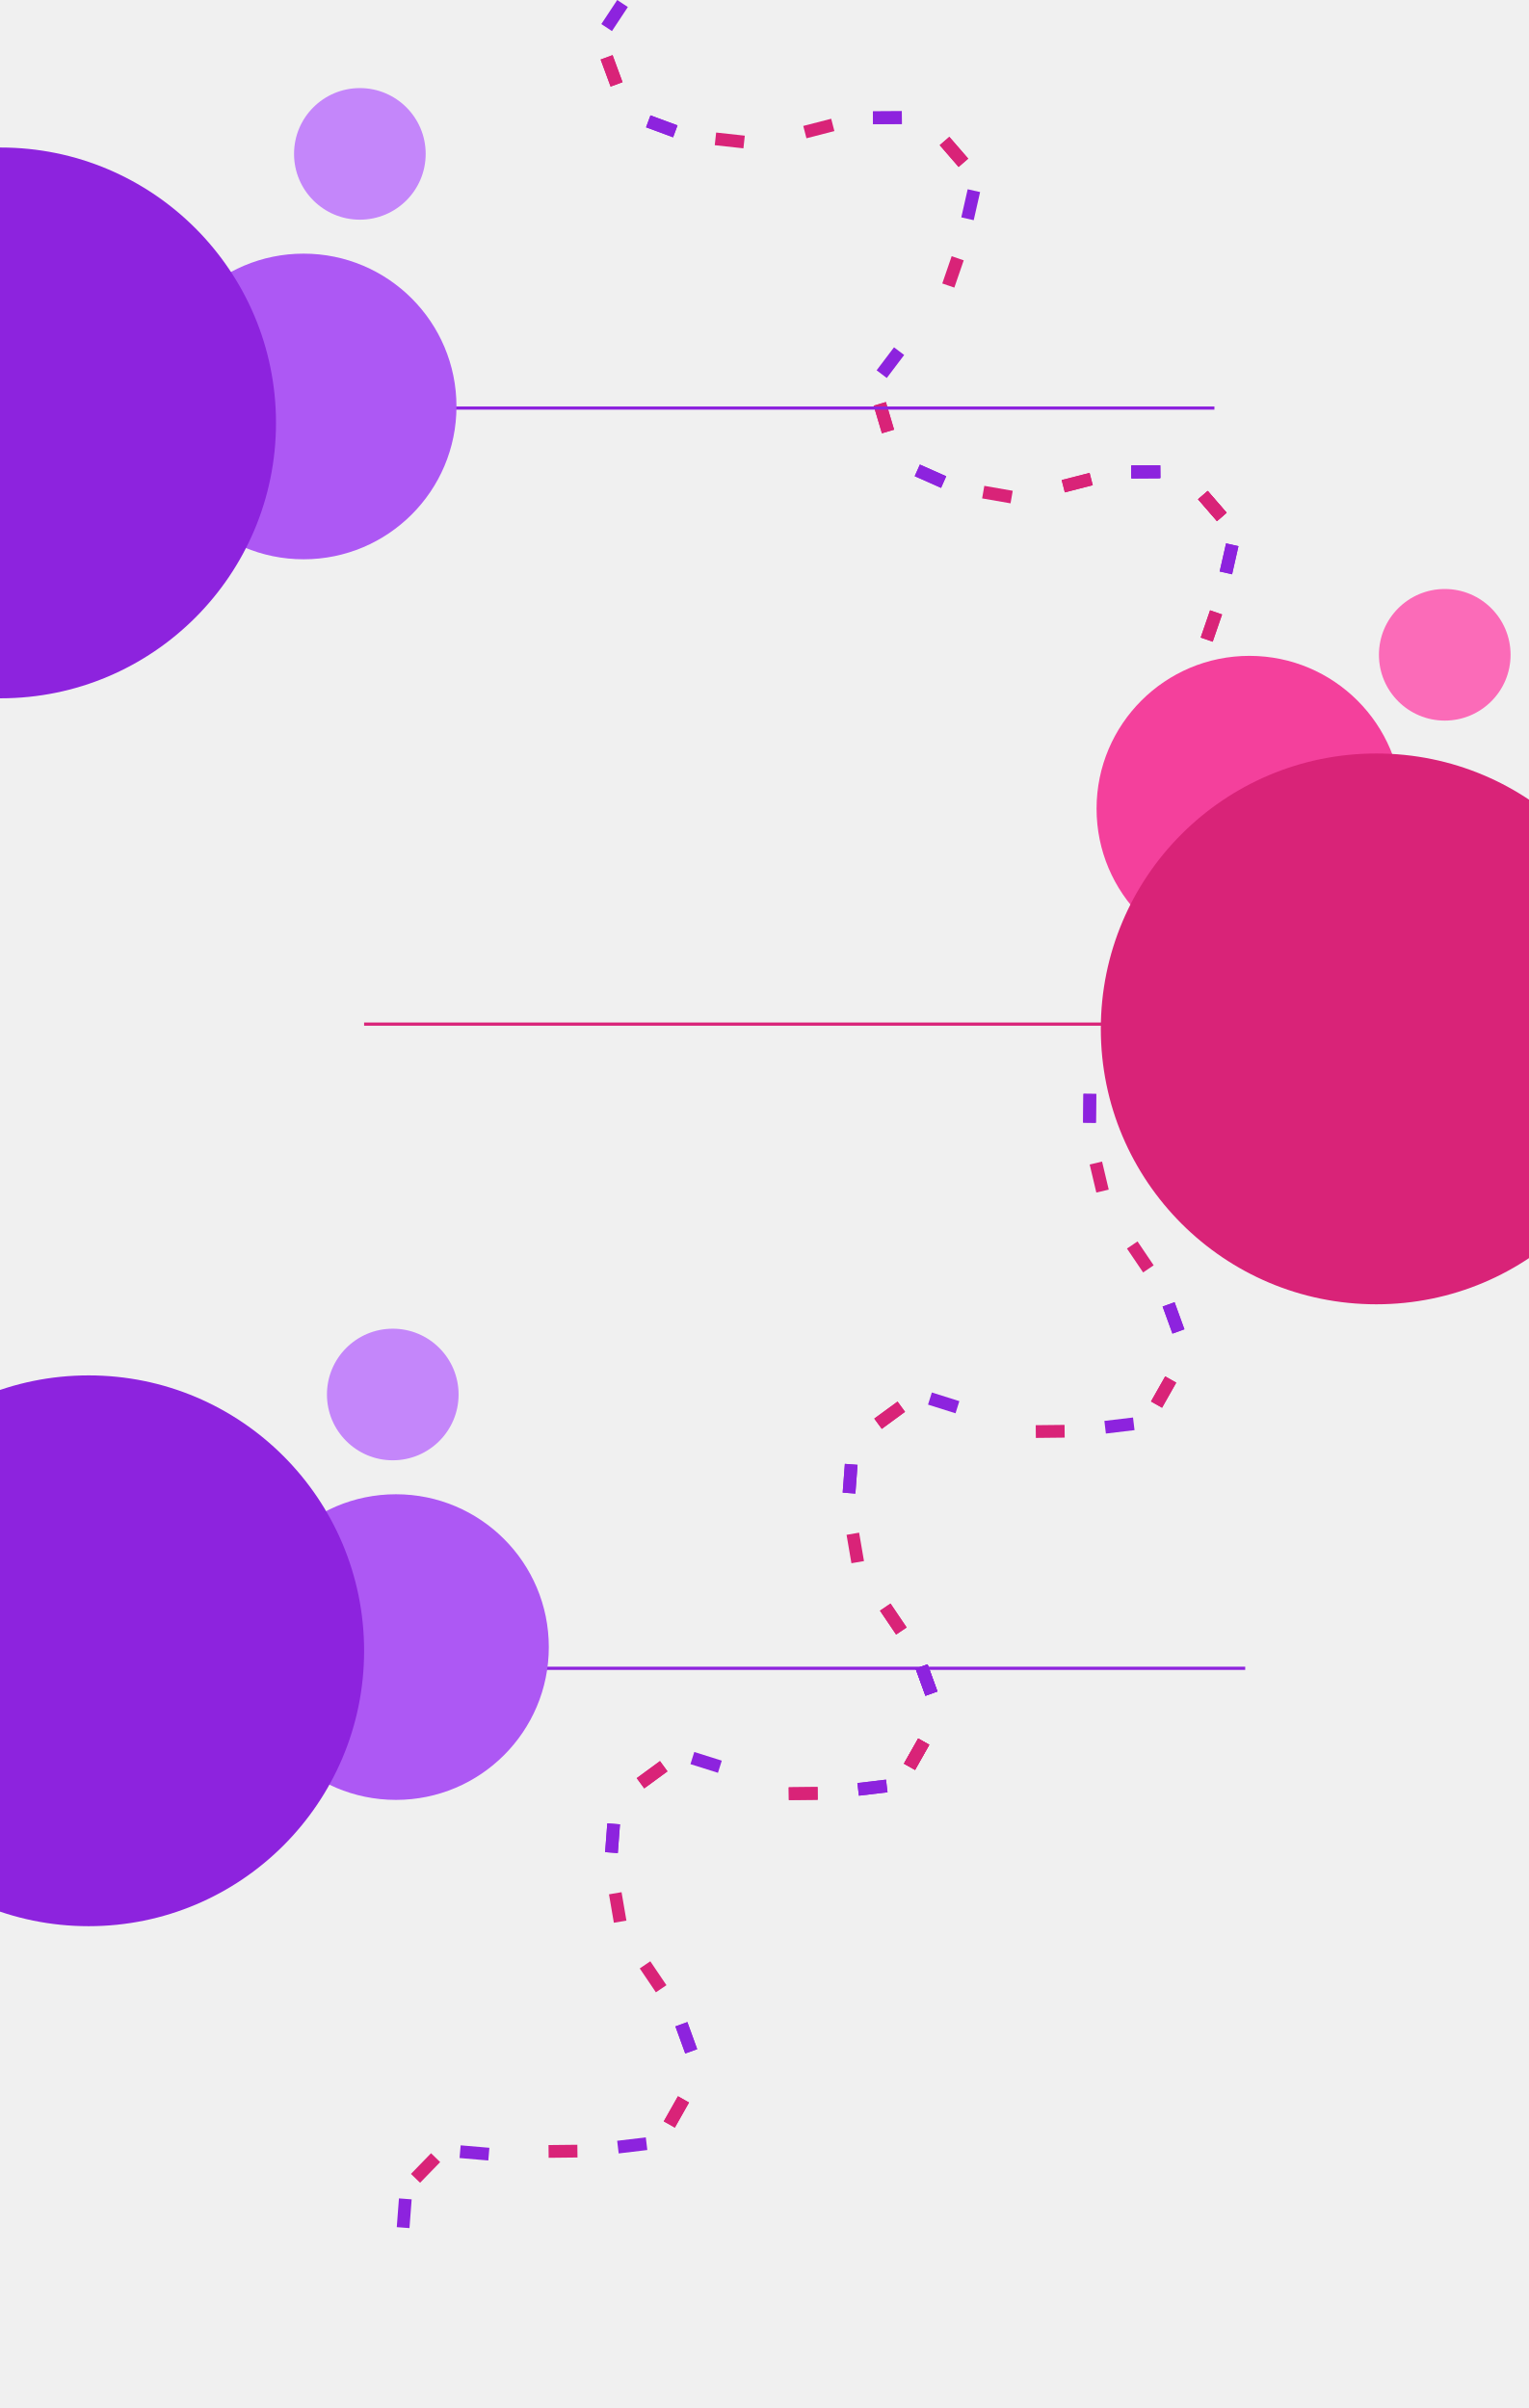
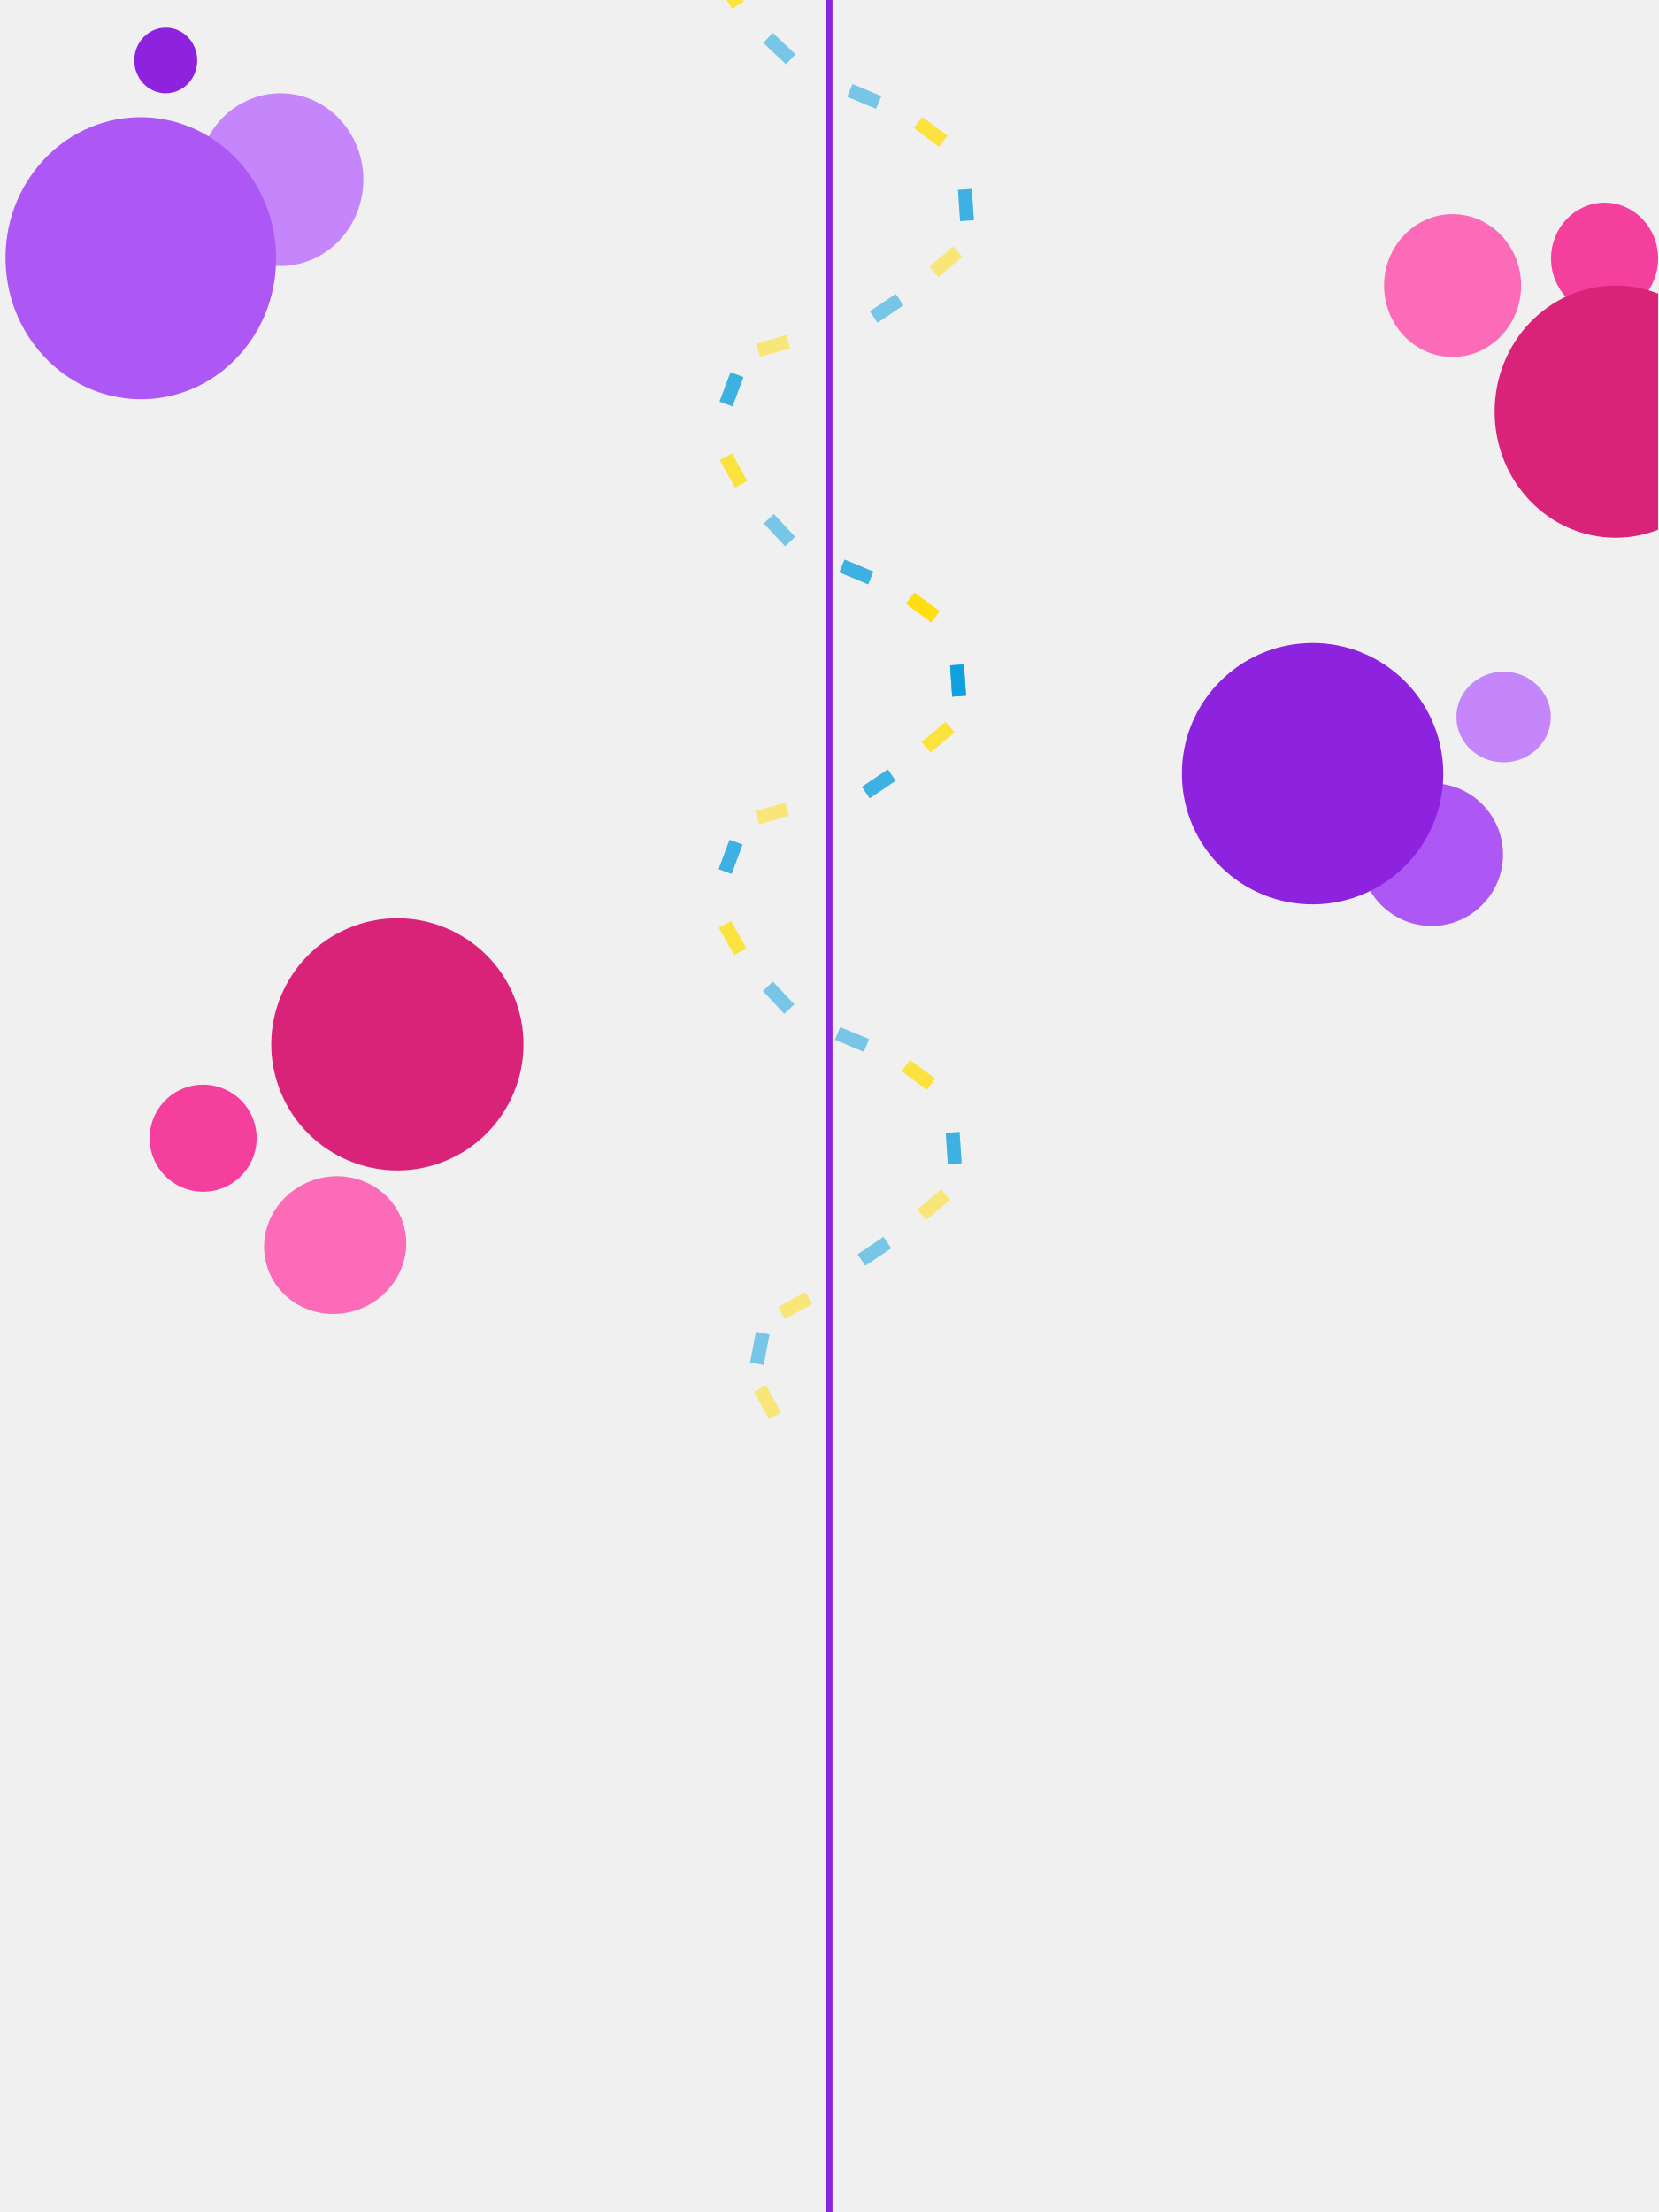
- <svg xmlns="http://www.w3.org/2000/svg" width="1440" height="2269" viewBox="0 0 1440 2269" fill="none">
-   <path d="M576.48 29.288L566.468 22.672L581.446 0.005L591.458 6.621L576.48 29.288Z" fill="#8D23DE" />
-   <path d="M673.315 136.815L674.62 124.886L701.627 127.839L700.322 139.768L673.315 136.815Z" fill="#D92378" />
-   <path d="M638.24 118.135L634.075 129.389L608.596 119.959L612.761 108.705L638.24 118.135Z" fill="#8D23DE" />
-   <path d="M565.812 56.102L577.071 51.951L586.468 77.442L575.209 81.593L565.812 56.102Z" fill="#D92378" />
-   <path d="M638.24 118.135L634.075 129.389L608.596 119.959L612.761 108.705L638.24 118.135Z" fill="#8D23DE" />
-   <path d="M565.812 56.102L577.071 51.951L586.468 77.442L575.209 81.593L565.812 56.102Z" fill="#D92378" />
-   <path d="M911.577 178.324L923.28 180.979L917.267 207.474L905.564 204.818L911.577 178.324Z" fill="#8D23DE" />
-   <path d="M783.02 111.898L786.01 123.52L759.699 130.289L756.709 118.668L783.02 111.898Z" fill="#D92378" />
-   <path d="M822.431 116.994L822.355 104.994L849.523 104.824L849.598 116.824L822.431 116.994Z" fill="#8D23DE" />
-   <path d="M912.094 149.47L903.024 157.328L885.234 136.794L894.304 128.937L912.094 149.47Z" fill="#D92378" />
-   <path d="M822.431 116.994L822.355 104.994L849.523 104.824L849.598 116.824L822.431 116.994Z" fill="#8D23DE" />
-   <path d="M912.094 149.47L903.024 157.328L885.234 136.794L894.304 128.937L912.094 149.47Z" fill="#D92378" />
-   <path d="M835.369 356.174L825.797 348.937L842.181 327.266L851.753 334.503L835.369 356.174Z" fill="#8D23DE" />
-   <path d="M925.195 469.623L927.253 457.801L954.018 462.46L951.96 474.282L925.195 469.623Z" fill="#D92378" />
-   <path d="M891.374 448.759L886.504 459.726L861.674 448.7L866.544 437.733L891.374 448.759Z" fill="#8D23DE" />
-   <path d="M823.023 382.258L834.523 378.829L842.285 404.864L830.786 408.293L823.023 382.258Z" fill="#D92378" />
-   <path d="M891.374 448.759L886.504 459.726L861.674 448.7L866.544 437.733L891.374 448.759Z" fill="#8D23DE" />
-   <path d="M823.023 382.258L834.523 378.829L842.285 404.864L830.786 408.293L823.023 382.258Z" fill="#D92378" />
-   <path d="M1079.43 680.645L1069.85 673.408L1086.24 651.737L1095.81 658.973L1079.43 680.645Z" fill="#8D23DE" />
-   <path d="M1169.25 794.094L1171.31 782.272L1198.07 786.931L1196.02 798.753L1169.25 794.094Z" fill="#D92378" />
-   <path d="M1135.43 773.229L1130.56 784.197L1105.73 773.171L1110.6 762.203L1135.43 773.229Z" fill="#8D23DE" />
-   <path d="M1067.08 706.729L1078.58 703.301L1086.34 729.336L1074.84 732.765L1067.08 706.729Z" fill="#D92378" />
-   <path d="M1135.43 773.229L1130.56 784.197L1105.73 773.171L1110.6 762.203L1135.43 773.229Z" fill="#8D23DE" />
-   <path d="M1067.08 706.729L1078.58 703.301L1086.34 729.336L1074.84 732.765L1067.08 706.729Z" fill="#D92378" />
-   <path d="M1356.1 1010.05L1345.18 1005.08L1356.44 980.353L1367.36 985.326L1356.1 1010.05Z" fill="#8D23DE" />
-   <path d="M1402.48 1076.66L1397.61 1087.63L1372.78 1076.6L1377.65 1065.63L1402.48 1076.66Z" fill="#8D23DE" />
-   <path d="M1342.83 1033.86L1353.59 1028.55L1365.61 1052.92L1354.84 1058.22L1342.83 1033.86Z" fill="#D92378" />
-   <path d="M896.504 241.408L907.851 245.313L899.01 271.002L887.663 267.097L896.504 241.408Z" fill="#D92378" />
-   <path d="M1154.98 511.991L1166.68 514.646L1160.67 541.141L1148.97 538.485L1154.98 511.991Z" fill="#8D23DE" />
-   <path d="M1026.42 445.565L1029.41 457.187L1003.1 463.956L1000.11 452.335L1026.42 445.565Z" fill="#D92378" />
-   <path d="M1065.83 450.662L1065.76 438.662L1092.92 438.492L1093 450.492L1065.83 450.662Z" fill="#8D23DE" />
-   <path d="M1155.49 483.138L1146.43 490.996L1128.64 470.462L1137.7 462.605L1155.49 483.138Z" fill="#D92378" />
-   <path d="M1065.83 450.662L1065.76 438.662L1092.92 438.492L1093 450.492L1065.83 450.662Z" fill="#8D23DE" />
-   <path d="M1155.49 483.138L1146.43 490.996L1128.64 470.462L1137.7 462.605L1155.49 483.138Z" fill="#D92378" />
-   <path d="M1139.91 575.076L1151.25 578.981L1142.41 604.67L1131.06 600.765L1139.91 575.076Z" fill="#D92378" />
-   <path d="M1154.98 511.991L1166.68 514.646L1160.67 541.141L1148.97 538.485L1154.98 511.991Z" fill="#8D23DE" />
-   <path d="M1026.42 445.565L1029.41 457.187L1003.1 463.956L1000.11 452.335L1026.42 445.565Z" fill="#D92378" />
-   <path d="M1065.83 450.662L1065.76 438.662L1092.92 438.492L1093 450.492L1065.83 450.662Z" fill="#8D23DE" />
-   <path d="M1155.49 483.138L1146.43 490.996L1128.64 470.462L1137.7 462.605L1155.49 483.138Z" fill="#D92378" />
-   <path d="M1065.83 450.662L1065.76 438.662L1092.92 438.492L1093 450.492L1065.83 450.662Z" fill="#8D23DE" />
-   <path d="M1155.49 483.138L1146.43 490.996L1128.64 470.462L1137.7 462.605L1155.49 483.138Z" fill="#D92378" />
-   <path d="M1139.91 575.076L1151.25 578.981L1142.41 604.67L1131.06 600.765L1139.91 575.076Z" fill="#D92378" />
-   <path d="M1396.62 838.247L1408.33 840.903L1402.31 867.398L1390.61 864.742L1396.62 838.247Z" fill="#8D23DE" />
-   <path d="M1268.07 771.822L1271.06 783.444L1244.75 790.213L1241.76 778.592L1268.07 771.822Z" fill="#D92378" />
-   <path d="M1307.48 776.919L1307.4 764.919L1334.57 764.749L1334.64 776.748L1307.48 776.919Z" fill="#8D23DE" />
-   <path d="M1397.14 809.395L1388.07 817.252L1370.28 796.719L1379.35 788.861L1397.14 809.395Z" fill="#D92378" />
-   <path d="M1307.48 776.919L1307.4 764.919L1334.57 764.749L1334.64 776.748L1307.48 776.919Z" fill="#8D23DE" />
-   <path d="M1397.14 809.395L1388.07 817.252L1370.28 796.719L1379.35 788.861L1397.14 809.395Z" fill="#D92378" />
-   <path d="M1381.55 901.333L1392.9 905.238L1384.06 930.927L1372.71 927.022L1381.55 901.333Z" fill="#D92378" />
-   <path d="M1095.32 969.994L1098.19 958.343L1124.57 964.849L1121.7 976.5L1095.32 969.994Z" fill="#8D23DE" />
-   <path d="M1026.51 1097.29L1038.18 1094.52L1044.46 1120.95L1032.78 1123.72L1026.51 1097.29Z" fill="#D92378" />
-   <path d="M1032.34 1057.98L1020.34 1057.83L1020.67 1030.67L1032.67 1030.81L1032.34 1057.98Z" fill="#8D23DE" />
-   <path d="M1066.48 968.939L1074.17 978.153L1053.31 995.557L1045.62 986.343L1066.48 968.939Z" fill="#D92378" />
-   <path d="M1032.34 1057.98L1020.34 1057.83L1020.67 1030.67L1032.67 1030.81L1032.34 1057.98Z" fill="#8D23DE" />
-   <path d="M1066.48 968.939L1074.17 978.153L1053.31 995.557L1045.62 986.343L1066.48 968.939Z" fill="#D92378" />
-   <path d="M1067.33 1335.67L1068.76 1347.58L1041.78 1350.81L1040.36 1338.89L1067.33 1335.67Z" fill="#8D23DE" />
-   <path d="M1086.78 1192.28L1076.84 1198.99L1061.63 1176.48L1071.58 1169.76L1086.78 1192.28Z" fill="#D92378" />
-   <path d="M1095.2 1231.12L1106.48 1227.02L1115.76 1252.55L1104.48 1256.65L1095.2 1231.12Z" fill="#8D23DE" />
-   <path d="M1094.69 1326.48L1084.24 1320.57L1097.62 1296.92L1108.06 1302.83L1094.69 1326.48Z" fill="#D92378" />
-   <path d="M1095.2 1231.12L1106.48 1227.02L1115.76 1252.55L1104.48 1256.65L1095.2 1231.12Z" fill="#8D23DE" />
-   <path d="M1094.69 1326.48L1084.24 1320.57L1097.62 1296.92L1108.06 1302.83L1094.69 1326.48Z" fill="#D92378" />
-   <path d="M874.222 1323.54L877.829 1312.1L903.741 1320.26L900.135 1331.71L874.222 1323.54Z" fill="#8D23DE" />
-   <path d="M797.481 1446.22L809.309 1444.19L813.898 1470.97L802.071 1473L797.481 1446.22Z" fill="#D92378" />
-   <path d="M805.791 1407.36L793.825 1406.45L795.883 1379.36L807.848 1380.27L805.791 1407.36Z" fill="#8D23DE" />
-   <path d="M845.508 1320.66L852.596 1330.34L830.674 1346.39L823.586 1336.71L845.508 1320.66Z" fill="#D92378" />
-   <path d="M805.791 1407.36L793.825 1406.45L795.883 1379.36L807.848 1380.27L805.791 1407.36Z" fill="#8D23DE" />
-   <path d="M845.508 1320.66L852.596 1330.34L830.674 1346.39L823.586 1336.71L845.508 1320.66Z" fill="#D92378" />
-   <path d="M650.427 1662.3L654.033 1650.86L679.945 1659.02L676.339 1670.47L650.427 1662.3Z" fill="#8D23DE" />
-   <path d="M573.685 1784.98L585.513 1782.96L590.103 1809.73L578.275 1811.76L573.685 1784.98Z" fill="#D92378" />
-   <path d="M581.995 1746.12L570.029 1745.21L572.087 1718.12L584.052 1719.03L581.995 1746.12Z" fill="#8D23DE" />
-   <path d="M621.712 1659.42L628.8 1669.11L606.878 1685.15L599.79 1675.47L621.712 1659.42Z" fill="#D92378" />
-   <path d="M581.995 1746.12L570.029 1745.21L572.087 1718.12L584.052 1719.03L581.995 1746.12Z" fill="#8D23DE" />
-   <path d="M621.712 1659.42L628.8 1669.11L606.878 1685.15L599.79 1675.47L621.712 1659.42Z" fill="#D92378" />
-   <path d="M432.925 2033.45L433.946 2021.5L461.015 2023.81L459.994 2035.77L432.925 2033.45Z" fill="#8D23DE" />
-   <path d="M385.735 2099.48L373.77 2098.58L375.827 2071.49L387.793 2072.39L385.735 2099.48Z" fill="#8D23DE" />
-   <path d="M406.045 2028.93L414.656 2037.29L395.733 2056.78L387.122 2048.43L406.045 2028.93Z" fill="#D92378" />
-   <path d="M1002.85 1342.63L1002.97 1354.63L975.808 1354.92L975.68 1342.92L1002.85 1342.63Z" fill="#D92378" />
-   <path d="M834.653 1676.9L836.077 1688.82L809.101 1692.04L807.677 1680.12L834.653 1676.9Z" fill="#8D23DE" />
-   <path d="M854.102 1533.51L844.157 1540.22L828.954 1517.71L838.899 1510.99L854.102 1533.51Z" fill="#D92378" />
-   <path d="M862.523 1572.35L873.802 1568.25L883.076 1593.79L871.797 1597.88L862.523 1572.35Z" fill="#8D23DE" />
-   <path d="M862.008 1667.71L851.563 1661.8L864.938 1638.15L875.383 1644.06L862.008 1667.71Z" fill="#D92378" />
-   <path d="M862.523 1572.35L873.802 1568.25L883.076 1593.79L871.797 1597.88L862.523 1572.35Z" fill="#8D23DE" />
-   <path d="M862.008 1667.71L851.563 1661.8L864.938 1638.15L875.383 1644.06L862.008 1667.71Z" fill="#D92378" />
-   <path d="M770.168 1683.86L770.296 1695.86L743.129 1696.15L743.001 1684.15L770.168 1683.86Z" fill="#D92378" />
-   <path d="M834.653 1676.9L836.077 1688.82L809.101 1692.04L807.677 1680.12L834.653 1676.9Z" fill="#8D23DE" />
-   <path d="M854.102 1533.51L844.157 1540.22L828.954 1517.71L838.899 1510.99L854.102 1533.51Z" fill="#D92378" />
-   <path d="M862.523 1572.35L873.802 1568.25L883.076 1593.79L871.797 1597.88L862.523 1572.35Z" fill="#8D23DE" />
-   <path d="M862.008 1667.71L851.563 1661.8L864.938 1638.15L875.383 1644.06L862.008 1667.71Z" fill="#D92378" />
-   <path d="M862.523 1572.35L873.802 1568.25L883.076 1593.79L871.797 1597.88L862.523 1572.35Z" fill="#8D23DE" />
-   <path d="M862.008 1667.71L851.563 1661.8L864.938 1638.15L875.383 1644.06L862.008 1667.71Z" fill="#D92378" />
-   <path d="M770.168 1683.86L770.296 1695.86L743.129 1696.15L743.001 1684.15L770.168 1683.86Z" fill="#D92378" />
-   <path d="M608.366 2013.99L609.79 2025.91L582.814 2029.13L581.39 2017.21L608.366 2013.99Z" fill="#8D23DE" />
-   <path d="M627.816 1870.6L617.871 1877.32L602.667 1854.8L612.612 1848.08L627.816 1870.6Z" fill="#D92378" />
-   <path d="M636.236 1909.44L647.515 1905.34L656.79 1930.88L645.51 1934.97L636.236 1909.44Z" fill="#8D23DE" />
-   <path d="M635.721 2004.8L625.276 1998.89L638.652 1975.24L649.097 1981.15L635.721 2004.8Z" fill="#D92378" />
-   <path d="M636.236 1909.44L647.515 1905.34L656.79 1930.88L645.51 1934.97L636.236 1909.44Z" fill="#8D23DE" />
-   <path d="M635.721 2004.8L625.276 1998.89L638.652 1975.24L649.097 1981.15L635.721 2004.8Z" fill="#D92378" />
-   <path d="M543.881 2020.95L544.009 2032.95L516.842 2033.24L516.714 2021.24L543.881 2020.95Z" fill="#D92378" />
-   <line x1="411" y1="384.5" x2="1144.01" y2="384.5" stroke="#8D23DE" stroke-width="3" />
-   <line x1="466.971" y1="1572" x2="1173.03" y2="1572" stroke="#8D23DE" stroke-width="3" />
-   <line x1="343" y1="965" x2="1052" y2="965" stroke="#D92378" stroke-width="3" />
-   <circle cx="286" cy="383" r="144" fill="#AD58F4" />
-   <circle cx="373" cy="1552" r="144" fill="#AD58F4" />
-   <circle cx="339" cy="145" r="62" fill="#C486FA" />
-   <circle cx="370" cy="1314" r="62" fill="#C486FA" />
-   <circle cx="0.5" cy="398.5" r="259.5" fill="#8D23DE" />
-   <circle cx="83.5" cy="1555.5" r="259.5" fill="#8D23DE" />
-   <circle cx="1177" cy="762" r="144" fill="#F4409C" />
-   <path d="M1423 617C1423 651.242 1395.24 679 1361 679C1326.76 679 1299 651.242 1299 617C1299 582.758 1326.76 555 1361 555C1395.24 555 1423 582.758 1423 617Z" fill="#FB6BB8" />
-   <circle cx="1296.5" cy="969.5" r="259.5" fill="#D92378" />
+ <svg xmlns="http://www.w3.org/2000/svg" width="1440" height="1921" viewBox="0 0 1440 1921" fill="none">
+   <g clip-path="url(#clip0_522_2)">
+     <path d="M662.852 37.211L671.082 28.478L690.853 47.111L682.623 55.844L662.852 37.211Z" fill="#009CDE" fill-opacity="0.5" />
+     <path d="M646.119 1.167L636.013 7.637L621.364 -15.244L631.47 -21.714L646.119 1.167Z" fill="#FFDE00" fill-opacity="0.5" />
+     <path d="M646.119 1.167L636.013 7.637L621.364 -15.244L631.47 -21.714L646.119 1.167Z" fill="#FFDE00" fill-opacity="0.5" />
+     <path d="M827.967 213.927L835.705 223.099L814.94 240.618L807.202 231.446L827.967 213.927Z" fill="#FFDE00" fill-opacity="0.5" />
+     <path d="M765.412 83.444L760.794 94.519L735.718 84.065L740.336 72.989L765.412 83.444Z" fill="#009CDE" fill-opacity="0.5" />
+     <path d="M793.79 111.261L800.962 101.64L822.744 117.877L815.572 127.498L793.79 111.261Z" fill="#FFDE00" fill-opacity="0.5" />
+     <path d="M845.769 191.213L833.796 192.018L831.974 164.911L843.947 164.106L845.769 191.213Z" fill="#009CDE" fill-opacity="0.5" />
+     <path d="M793.79 111.261L800.962 101.64L822.744 117.877L815.572 127.498L793.79 111.261Z" fill="#FFDE00" fill-opacity="0.5" />
+     <path d="M845.769 191.213L833.796 192.018L831.974 164.911L843.947 164.106L845.769 191.213Z" fill="#009CDE" fill-opacity="0.5" />
+     <path d="M659.97 309.923L656.692 298.379L682.827 290.96L686.105 302.504L659.97 309.923Z" fill="#FFDE00" fill-opacity="0.5" />
+     <path d="M663.278 454.589L672.045 446.395L690.596 466.244L681.829 474.438L663.278 454.589Z" fill="#009CDE" fill-opacity="0.5" />
+     <path d="M648.864 417.557L638.368 423.374L625.199 399.611L635.695 393.794L648.864 417.557Z" fill="#FFDE00" fill-opacity="0.5" />
+     <path d="M634.398 323.297L645.641 327.491L636.145 352.946L624.902 348.751L634.398 323.297Z" fill="#009CDE" fill-opacity="0.5" />
+     <path d="M648.864 417.557L638.368 423.374L625.199 399.611L635.695 393.794L648.864 417.557Z" fill="#FFDE00" fill-opacity="0.5" />
+     <path d="M634.398 323.297L645.641 327.491L636.145 352.946L624.902 348.751L634.398 323.297Z" fill="#009CDE" fill-opacity="0.5" />
+     <path d="M659.178 715.933L655.901 704.389L682.036 696.97L685.313 708.513L659.178 715.933Z" fill="#FFDE00" fill-opacity="0.5" />
+     <path d="M662.487 860.599L671.254 852.405L689.805 872.254L681.038 880.448L662.487 860.599Z" fill="#009CDE" fill-opacity="0.5" />
+     <path d="M648.072 823.568L637.576 829.385L624.407 805.622L634.903 799.805L648.072 823.568Z" fill="#FFDE00" fill-opacity="0.5" />
+     <path d="M633.606 729.308L644.849 733.502L635.353 758.956L624.11 754.762L633.606 729.308Z" fill="#009CDE" fill-opacity="0.5" />
+     <path d="M648.072 823.568L637.576 829.385L624.407 805.622L634.903 799.805L648.072 823.568Z" fill="#FFDE00" fill-opacity="0.5" />
+     <path d="M633.606 729.308L644.849 733.502L635.353 758.956L624.11 754.762L633.606 729.308Z" fill="#009CDE" fill-opacity="0.5" />
+     <path d="M681.444 1145.54L675.726 1134.99L699.611 1122.05L705.329 1132.6L681.444 1145.54Z" fill="#FFDE00" fill-opacity="0.5" />
+     <path d="M678.309 1226.64L667.813 1232.46L654.644 1208.7L665.14 1202.88L678.309 1226.64Z" fill="#FFDE00" fill-opacity="0.5" />
+     <path d="M656.503 1156.54L668.29 1158.79L663.194 1185.47L651.407 1183.22L656.503 1156.54Z" fill="#009CDE" fill-opacity="0.5" />
+     <path d="M777.921 255.184L784.622 265.139L762.085 280.311L755.384 270.356L777.921 255.184Z" fill="#009CDE" fill-opacity="0.5" />
+     <path d="M821.111 626.88L828.849 636.052L808.084 653.571L800.346 644.399L821.111 626.88Z" fill="#FFDE00" fill-opacity="0.5" />
+     <path d="M758.555 496.397L753.937 507.473L728.861 497.018L733.479 485.942L758.555 496.397Z" fill="#009CDE" fill-opacity="0.5" />
+     <path d="M786.933 524.215L794.105 514.594L815.887 530.831L808.715 540.452L786.933 524.215Z" fill="#FFDE00" fill-opacity="0.5" />
+     <path d="M838.912 604.168L826.939 604.973L825.117 577.866L837.09 577.061L838.912 604.168Z" fill="#009CDE" fill-opacity="0.5" />
+     <path d="M786.933 524.215L794.105 514.594L815.887 530.831L808.715 540.452L786.933 524.215Z" fill="#FFDE00" fill-opacity="0.5" />
+     <path d="M838.912 604.168L826.939 604.973L825.117 577.866L837.09 577.061L838.912 604.168Z" fill="#009CDE" fill-opacity="0.5" />
+     <path d="M771.063 668.138L777.765 678.093L755.228 693.265L748.526 683.31L771.063 668.138Z" fill="#009CDE" fill-opacity="0.5" />
+     <path d="M821.111 626.88L828.849 636.052L808.084 653.571L800.346 644.399L821.111 626.88Z" fill="#FFDE00" fill-opacity="0.5" />
+     <path d="M758.555 496.397L753.937 507.473L728.861 497.018L733.479 485.942L758.555 496.397Z" fill="#009CDE" fill-opacity="0.5" />
+     <path d="M786.933 524.215L794.105 514.594L815.887 530.831L808.715 540.452L786.933 524.215Z" fill="#FFDE00" fill-opacity="0.5" />
+     <path d="M838.912 604.168L826.939 604.973L825.117 577.866L837.09 577.061L838.912 604.168Z" fill="#009CDE" fill-opacity="0.5" />
+     <path d="M786.933 524.215L794.105 514.594L815.887 530.831L808.715 540.452L786.933 524.215Z" fill="#FFDE00" fill-opacity="0.5" />
+     <path d="M838.912 604.168L826.939 604.973L825.117 577.866L837.09 577.061L838.912 604.168Z" fill="#009CDE" fill-opacity="0.5" />
+     <path d="M771.063 668.138L777.765 678.093L755.228 693.265L748.526 683.31L771.063 668.138Z" fill="#009CDE" fill-opacity="0.5" />
+     <path d="M817.319 1032.86L825.057 1042.04L804.292 1059.55L796.554 1050.38L817.319 1032.86Z" fill="#FFDE00" fill-opacity="0.5" />
+     <path d="M754.763 902.38L750.145 913.456L725.07 903.001L729.687 891.925L754.763 902.38Z" fill="#009CDE" fill-opacity="0.5" />
+     <path d="M783.141 930.199L790.313 920.578L812.095 936.814L804.924 946.436L783.141 930.199Z" fill="#FFDE00" fill-opacity="0.5" />
+     <path d="M835.12 1010.15L823.147 1010.96L821.326 983.848L833.298 983.044L835.12 1010.15Z" fill="#009CDE" fill-opacity="0.5" />
+     <path d="M783.141 930.199L790.313 920.578L812.095 936.814L804.924 946.436L783.141 930.199Z" fill="#FFDE00" fill-opacity="0.5" />
+     <path d="M835.12 1010.15L823.147 1010.96L821.326 983.848L833.298 983.044L835.12 1010.15Z" fill="#009CDE" fill-opacity="0.5" />
+     <path d="M767.272 1074.12L773.973 1084.08L751.436 1099.25L744.735 1089.29L767.272 1074.12Z" fill="#009CDE" fill-opacity="0.5" />
+     <path d="M243.582 231C283.327 231 315.547 197.421 315.547 156C315.547 114.579 283.327 81 243.582 81C203.836 81 171.616 114.579 171.616 156C171.616 197.421 203.836 231 243.582 231Z" fill="#C486FA" />
+     <path d="M1264.81 623.186C1265.08 644.912 1283.66 662.295 1306.3 662.011C1328.94 661.728 1347.08 643.886 1346.8 622.16C1346.53 600.435 1327.96 583.052 1305.32 583.335C1282.67 583.618 1264.54 601.46 1264.81 623.186Z" fill="#C486FA" />
+     <path d="M143.963 81C159.066 81 171.31 68.24 171.31 52.5C171.31 36.76 159.066 24 143.963 24C128.86 24 116.616 36.76 116.616 52.5C116.616 68.24 128.86 81 143.963 81Z" fill="#8D23DE" />
+     <path d="M1181.3 742.899C1181.73 777.138 1209.83 804.547 1244.07 804.118C1278.31 803.69 1305.72 775.587 1305.29 741.348C1304.86 707.109 1276.76 679.7 1242.52 680.128C1208.28 680.556 1180.87 708.66 1181.3 742.899Z" fill="#AD58F4" />
+     <path d="M126.124 346.654C190.985 344.618 241.846 288.17 239.725 220.574C237.604 152.978 183.304 99.83 118.442 101.865C53.581 103.901 2.72 160.348 4.841 227.945C6.962 295.541 61.262 348.689 126.124 346.654Z" fill="#AD58F4" />
+     <path d="M1026.42 673.331C1027.2 736.01 1078.65 786.186 1141.33 785.402C1204.01 784.618 1254.19 733.171 1253.4 670.491C1252.62 607.812 1201.17 557.636 1138.49 558.42C1075.81 559.204 1025.64 610.651 1026.42 673.331Z" fill="#8D23DE" />
+     <path d="M1393.5 272.921C1419.18 272.921 1440 251.225 1440 224.461C1440 197.697 1419.18 176 1393.5 176C1367.82 176 1347 197.697 1347 224.461C1347 251.225 1367.82 272.921 1393.5 272.921Z" fill="#F4409C" />
+     <path d="M220.22 972.826C211.585 948.64 184.979 936.033 160.793 944.668C136.607 953.303 124 979.91 132.635 1004.1C141.27 1028.28 167.877 1040.89 192.063 1032.25C216.249 1023.62 228.855 997.012 220.22 972.826Z" fill="#F4409C" />
+     <path d="M1320.98 248C1320.98 282.242 1294.35 310 1261.49 310C1228.64 310 1202 282.242 1202 248C1202 213.758 1228.64 186 1261.49 186C1294.35 186 1320.98 213.758 1320.98 248Z" fill="#FB6BB8" />
+     <path d="M271.072 1025.24C303.32 1013.73 338.418 1029.48 349.465 1060.42C360.512 1091.36 343.327 1125.78 311.079 1137.3C278.83 1148.81 243.732 1133.06 232.685 1102.12C221.638 1071.17 238.823 1036.75 271.072 1025.24Z" fill="#FB6BB8" />
+     <path d="M1403.07 467C1461.1 467 1508.14 417.975 1508.14 357.5C1508.14 297.025 1461.1 248 1403.07 248C1345.04 248 1298 297.025 1298 357.5C1298 417.975 1345.04 467 1403.07 467Z" fill="#D92378" />
+     <path d="M448.23 870.124C427.896 813.17 365.241 783.484 308.287 803.818C251.333 824.153 221.647 886.807 241.981 943.761C262.315 1000.72 324.97 1030.4 381.924 1010.07C438.878 989.733 468.564 927.078 448.23 870.124Z" fill="#D92378" />
+     <path d="M720 -81L719.974 1921" stroke="#8D23DE" stroke-width="3" />
+     <path d="M719.974 -127.5V1921" stroke="#8D23DE" stroke-width="6" />
+   </g>
+   <defs>
+     <clipPath id="clip0_522_2">
+       <rect width="1440" height="1921" fill="white" />
+     </clipPath>
+   </defs>
</svg>
